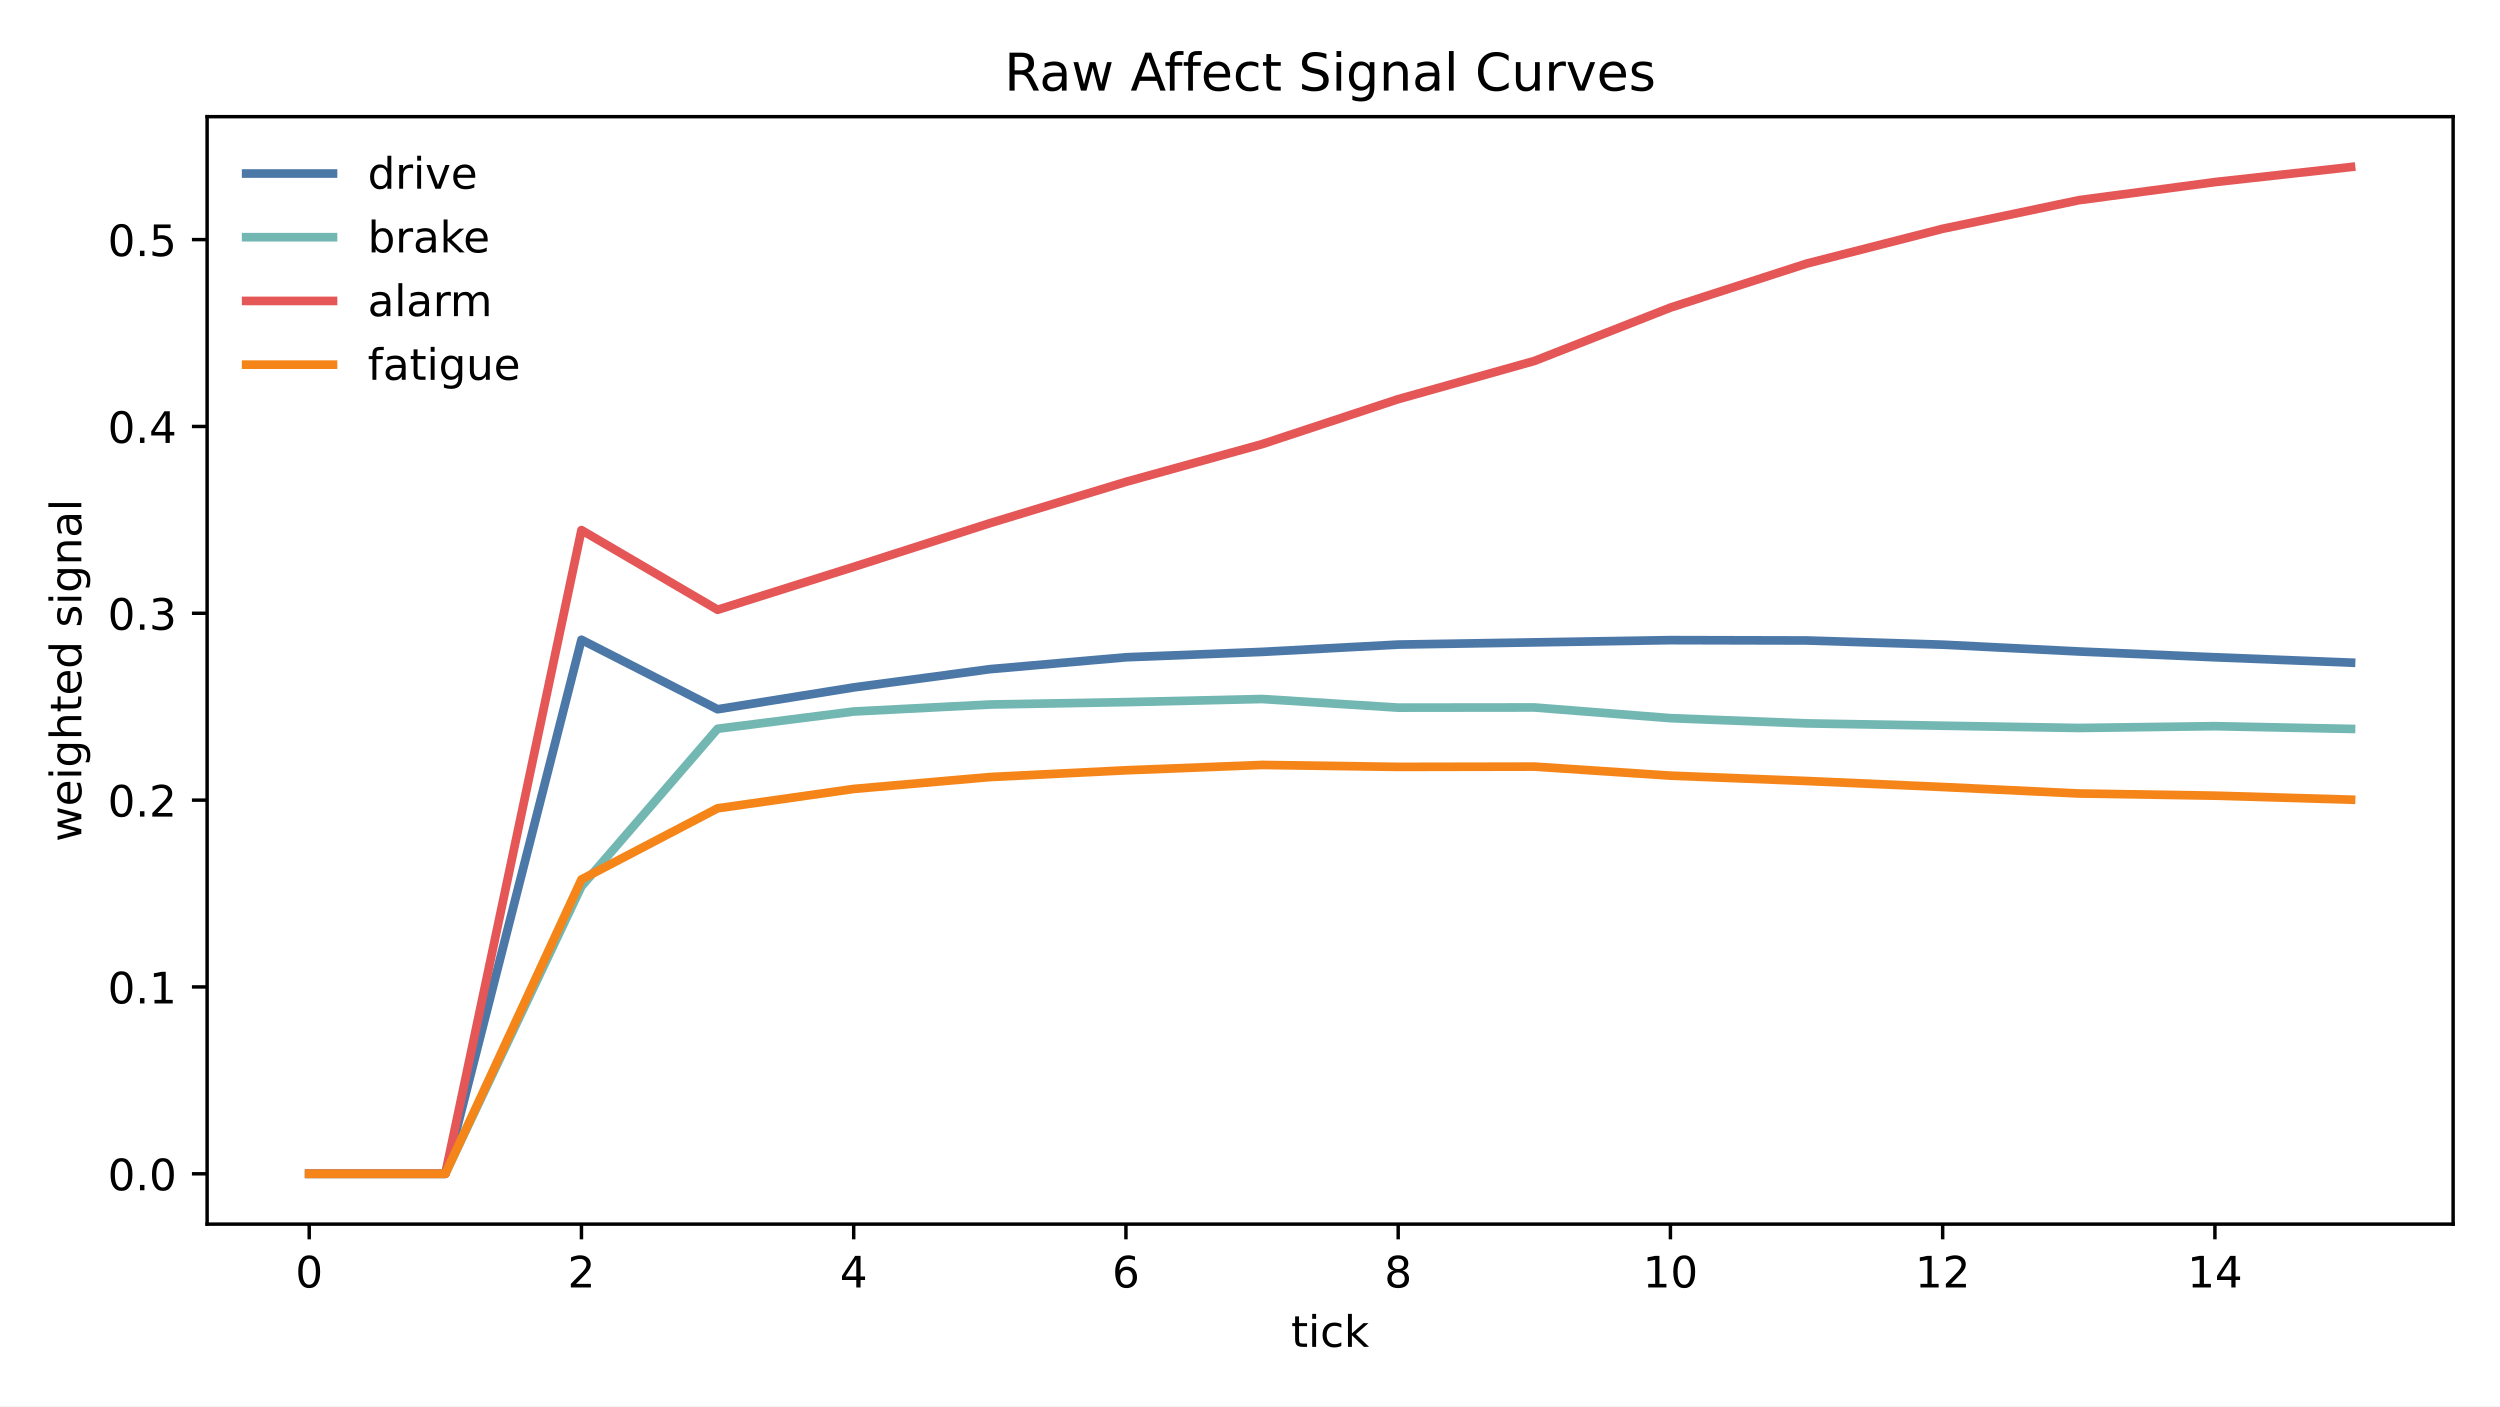
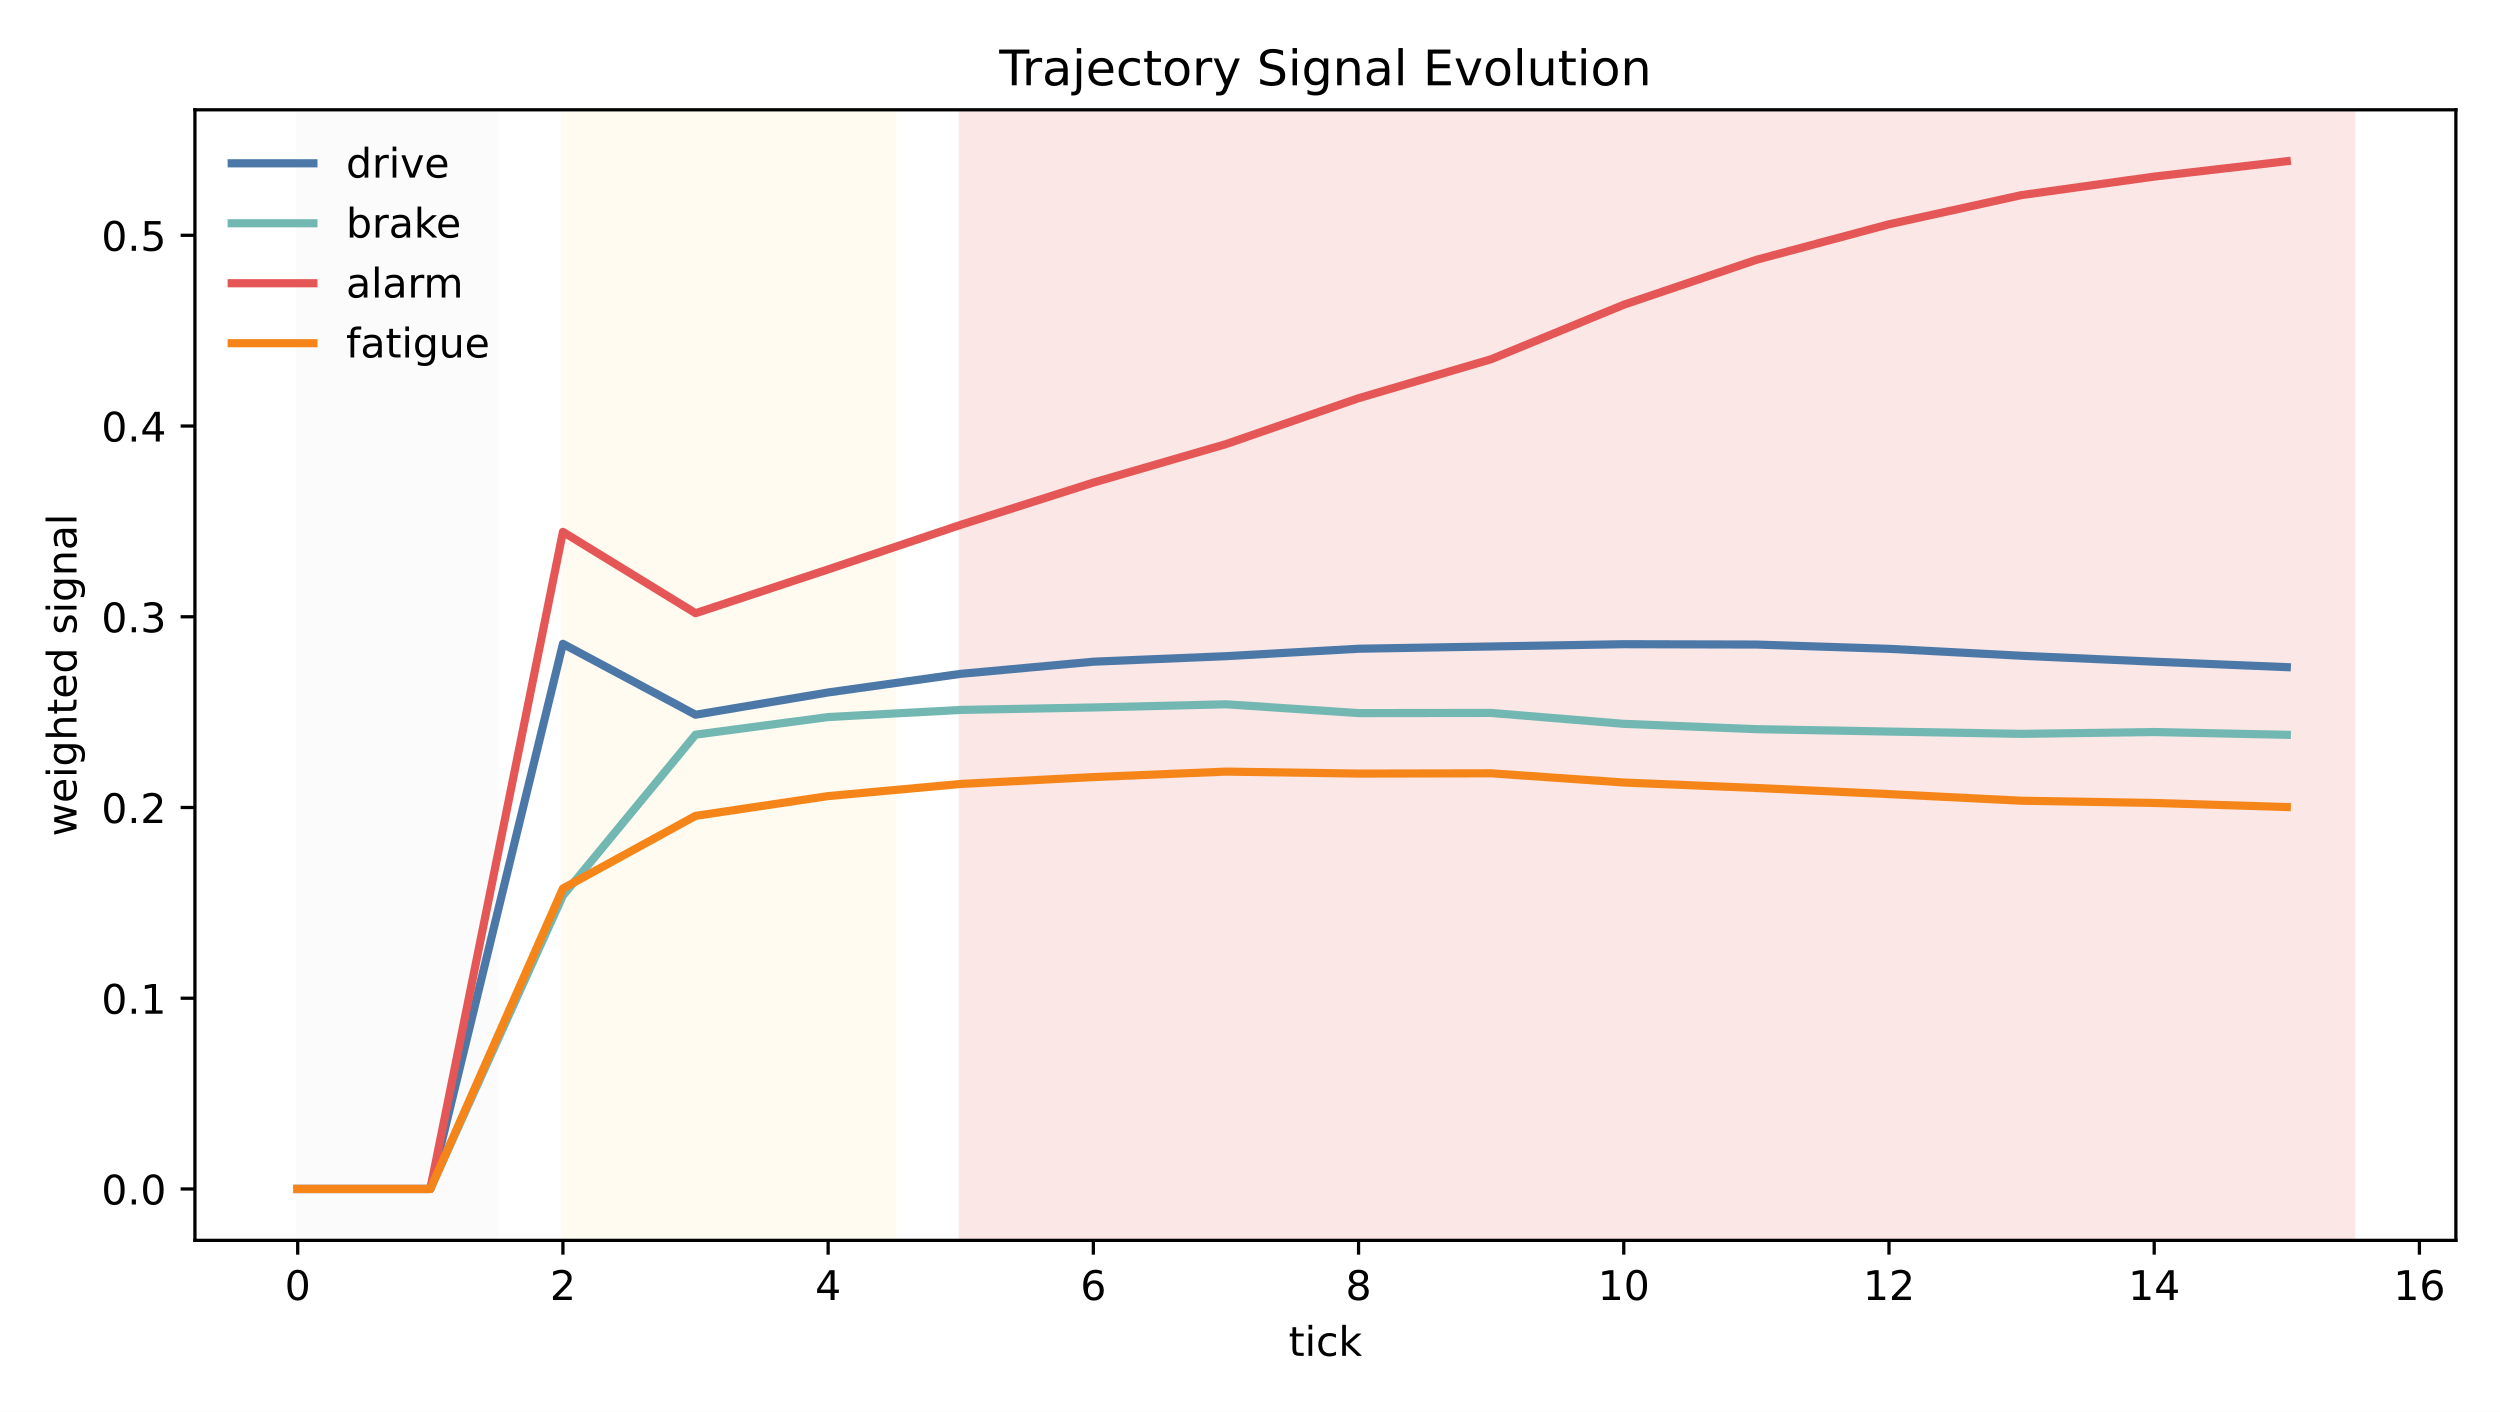
- <svg xmlns="http://www.w3.org/2000/svg" xmlns:xlink="http://www.w3.org/1999/xlink" width="576pt" height="324pt" viewBox="0 0 576 324" version="1.1">
+ <svg xmlns="http://www.w3.org/2000/svg" xmlns:xlink="http://www.w3.org/1999/xlink" width="612pt" height="345.6pt" viewBox="0 0 612 345.6" version="1.1">
  <defs>
    <style type="text/css">*{stroke-linejoin: round; stroke-linecap: butt}</style>
  </defs>
  <g id="figure_1">
    <g id="patch_1">
-       <path d="M 0 324  L 576 324  L 576 0  L 0 0  z " style="fill: #ffffff" />
+       <path d="M 0 345.6  L 612 345.6  L 612 0  L 0 0  z " style="fill: #ffffff" />
    </g>
    <g id="axes_1">
      <g id="patch_2">
-         <path d="M 47.72 282.04  L 565.2 282.04  L 565.2 26.88  L 47.72 26.88  z " style="fill: #ffffff" />
+         <path d="M 47.72 303.64  L 601.2 303.64  L 601.2 26.88  L 47.72 26.88  z " style="fill: #ffffff" />
+       </g>
+       <g id="patch_3">
+         <path d="M 72.878 303.64  L 121.571 303.64  L 121.571 26.88  L 72.878 26.88  z " clip-path="url(#pfce1d4cc27)" style="fill: #dddddd; opacity: 0.12; stroke: #dddddd; stroke-linejoin: miter" />
+       </g>
+       <g id="patch_4">
+         <path d="M 137.803 303.64  L 218.958 303.64  L 218.958 26.88  L 137.803 26.88  z " clip-path="url(#pfce1d4cc27)" style="fill: #fee08b; opacity: 0.12; stroke: #fee08b; stroke-linejoin: miter" />
+       </g>
+       <g id="patch_5">
+         <path d="M 235.189 303.64  L 576.042 303.64  L 576.042 26.88  L 235.189 26.88  z " clip-path="url(#pfce1d4cc27)" style="fill: #d73027; opacity: 0.12; stroke: #d73027; stroke-linejoin: miter" />
      </g>
      <g id="matplotlib.axis_1">
        <g id="xtick_1">
          <g id="line2d_1">
            <defs>
-               <path id="m446aca4b0d" d="M 0 0  L 0 3.5  " style="stroke: #000000; stroke-width: 0.8" />
-             </defs>
-             <g>
-               <use xlink:href="#m446aca4b0d" x="71.242" y="282.04" style="stroke: #000000; stroke-width: 0.8" />
+               <path id="m4be0cd2f89" d="M 0 0  L 0 3.5  " style="stroke: #000000; stroke-width: 0.8" />
+             </defs>
+             <g>
+               <use xlink:href="#m4be0cd2f89" x="72.878" y="303.64" style="stroke: #000000; stroke-width: 0.8" />
            </g>
          </g>
          <g id="text_1">
-             <g transform="translate(68.06057 296.6384) scale(0.1 -0.1)">
+             <g transform="translate(69.69693 318.2384) scale(0.1 -0.1)">
              <defs>
                <path id="DejaVuSans-30" d="M 2034 4250  Q 1547 4250 1301 3770  Q 1056 3291 1056 2328  Q 1056 1369 1301 889  Q 1547 409 2034 409  Q 2525 409 2770 889  Q 3016 1369 3016 2328  Q 3016 3291 2770 3770  Q 2525 4250 2034 4250  z M 2034 4750  Q 2819 4750 3233 4129  Q 3647 3509 3647 2328  Q 3647 1150 3233 529  Q 2819 -91 2034 -91  Q 1250 -91 836 529  Q 422 1150 422 2328  Q 422 3509 836 4129  Q 1250 4750 2034 4750  z " transform="scale(0.015625)" />
              </defs>
              <use xlink:href="#DejaVuSans-30" />
            </g>
          </g>
        </g>
        <g id="xtick_2">
          <g id="line2d_2">
            <g>
-               <use xlink:href="#m446aca4b0d" x="133.967" y="282.04" style="stroke: #000000; stroke-width: 0.8" />
+               <use xlink:href="#m4be0cd2f89" x="137.803" y="303.64" style="stroke: #000000; stroke-width: 0.8" />
            </g>
          </g>
          <g id="text_2">
-             <g transform="translate(130.7854 296.6384) scale(0.1 -0.1)">
+             <g transform="translate(134.6213 318.2384) scale(0.1 -0.1)">
              <defs>
                <path id="DejaVuSans-32" d="M 1228 531  L 3431 531  L 3431 0  L 469 0  L 469 531  Q 828 903 1448 1529  Q 2069 2156 2228 2338  Q 2531 2678 2651 2914  Q 2772 3150 2772 3378  Q 2772 3750 2511 3984  Q 2250 4219 1831 4219  Q 1534 4219 1204 4116  Q 875 4013 500 3803  L 500 4441  Q 881 4594 1212 4672  Q 1544 4750 1819 4750  Q 2544 4750 2975 4387  Q 3406 4025 3406 3419  Q 3406 3131 3298 2873  Q 3191 2616 2906 2266  Q 2828 2175 2409 1742  Q 1991 1309 1228 531  z " transform="scale(0.015625)" />
              </defs>
              <use xlink:href="#DejaVuSans-32" />
            </g>
          </g>
        </g>
        <g id="xtick_3">
          <g id="line2d_3">
            <g>
-               <use xlink:href="#m446aca4b0d" x="196.692" y="282.04" style="stroke: #000000; stroke-width: 0.8" />
+               <use xlink:href="#m4be0cd2f89" x="202.727" y="303.64" style="stroke: #000000; stroke-width: 0.8" />
            </g>
          </g>
          <g id="text_3">
-             <g transform="translate(193.5103 296.6384) scale(0.1 -0.1)">
+             <g transform="translate(199.5456 318.2384) scale(0.1 -0.1)">
              <defs>
                <path id="DejaVuSans-34" d="M 2419 4116  L 825 1625  L 2419 1625  L 2419 4116  z M 2253 4666  L 3047 4666  L 3047 1625  L 3713 1625  L 3713 1100  L 3047 1100  L 3047 0  L 2419 0  L 2419 1100  L 313 1100  L 313 1709  L 2253 4666  z " transform="scale(0.015625)" />
              </defs>
              <use xlink:href="#DejaVuSans-34" />
            </g>
          </g>
        </g>
        <g id="xtick_4">
          <g id="line2d_4">
            <g>
-               <use xlink:href="#m446aca4b0d" x="259.416" y="282.04" style="stroke: #000000; stroke-width: 0.8" />
+               <use xlink:href="#m4be0cd2f89" x="267.651" y="303.64" style="stroke: #000000; stroke-width: 0.8" />
            </g>
          </g>
          <g id="text_4">
-             <g transform="translate(256.2351 296.6384) scale(0.1 -0.1)">
+             <g transform="translate(264.47 318.2384) scale(0.1 -0.1)">
              <defs>
                <path id="DejaVuSans-36" d="M 2113 2584  Q 1688 2584 1439 2293  Q 1191 2003 1191 1497  Q 1191 994 1439 701  Q 1688 409 2113 409  Q 2538 409 2786 701  Q 3034 994 3034 1497  Q 3034 2003 2786 2293  Q 2538 2584 2113 2584  z M 3366 4563  L 3366 3988  Q 3128 4100 2886 4159  Q 2644 4219 2406 4219  Q 1781 4219 1451 3797  Q 1122 3375 1075 2522  Q 1259 2794 1537 2939  Q 1816 3084 2150 3084  Q 2853 3084 3261 2657  Q 3669 2231 3669 1497  Q 3669 778 3244 343  Q 2819 -91 2113 -91  Q 1303 -91 875 529  Q 447 1150 447 2328  Q 447 3434 972 4092  Q 1497 4750 2381 4750  Q 2619 4750 2861 4703  Q 3103 4656 3366 4563  z " transform="scale(0.015625)" />
              </defs>
              <use xlink:href="#DejaVuSans-36" />
            </g>
          </g>
        </g>
        <g id="xtick_5">
          <g id="line2d_5">
            <g>
-               <use xlink:href="#m446aca4b0d" x="322.141" y="282.04" style="stroke: #000000; stroke-width: 0.8" />
+               <use xlink:href="#m4be0cd2f89" x="332.576" y="303.64" style="stroke: #000000; stroke-width: 0.8" />
            </g>
          </g>
          <g id="text_5">
-             <g transform="translate(318.96 296.6384) scale(0.1 -0.1)">
+             <g transform="translate(329.3943 318.2384) scale(0.1 -0.1)">
              <defs>
                <path id="DejaVuSans-38" d="M 2034 2216  Q 1584 2216 1326 1975  Q 1069 1734 1069 1313  Q 1069 891 1326 650  Q 1584 409 2034 409  Q 2484 409 2743 651  Q 3003 894 3003 1313  Q 3003 1734 2745 1975  Q 2488 2216 2034 2216  z M 1403 2484  Q 997 2584 770 2862  Q 544 3141 544 3541  Q 544 4100 942 4425  Q 1341 4750 2034 4750  Q 2731 4750 3128 4425  Q 3525 4100 3525 3541  Q 3525 3141 3298 2862  Q 3072 2584 2669 2484  Q 3125 2378 3379 2068  Q 3634 1759 3634 1313  Q 3634 634 3220 271  Q 2806 -91 2034 -91  Q 1263 -91 848 271  Q 434 634 434 1313  Q 434 1759 690 2068  Q 947 2378 1403 2484  z M 1172 3481  Q 1172 3119 1398 2916  Q 1625 2713 2034 2713  Q 2441 2713 2670 2916  Q 2900 3119 2900 3481  Q 2900 3844 2670 4047  Q 2441 4250 2034 4250  Q 1625 4250 1398 4047  Q 1172 3844 1172 3481  z " transform="scale(0.015625)" />
              </defs>
              <use xlink:href="#DejaVuSans-38" />
            </g>
          </g>
        </g>
        <g id="xtick_6">
          <g id="line2d_6">
            <g>
-               <use xlink:href="#m446aca4b0d" x="384.866" y="282.04" style="stroke: #000000; stroke-width: 0.8" />
+               <use xlink:href="#m4be0cd2f89" x="397.5" y="303.64" style="stroke: #000000; stroke-width: 0.8" />
            </g>
          </g>
          <g id="text_6">
-             <g transform="translate(378.5036 296.6384) scale(0.1 -0.1)">
+             <g transform="translate(391.1374 318.2384) scale(0.1 -0.1)">
              <defs>
                <path id="DejaVuSans-31" d="M 794 531  L 1825 531  L 1825 4091  L 703 3866  L 703 4441  L 1819 4666  L 2450 4666  L 2450 531  L 3481 531  L 3481 0  L 794 0  L 794 531  z " transform="scale(0.015625)" />
              </defs>
              <use xlink:href="#DejaVuSans-31" />
              <use xlink:href="#DejaVuSans-30" transform="translate(63.62305 0)" />
            </g>
          </g>
        </g>
        <g id="xtick_7">
          <g id="line2d_7">
            <g>
-               <use xlink:href="#m446aca4b0d" x="447.591" y="282.04" style="stroke: #000000; stroke-width: 0.8" />
+               <use xlink:href="#m4be0cd2f89" x="462.424" y="303.64" style="stroke: #000000; stroke-width: 0.8" />
            </g>
          </g>
          <g id="text_7">
-             <g transform="translate(441.2284 296.6384) scale(0.1 -0.1)">
+             <g transform="translate(456.0617 318.2384) scale(0.1 -0.1)">
              <use xlink:href="#DejaVuSans-31" />
              <use xlink:href="#DejaVuSans-32" transform="translate(63.62305 0)" />
            </g>
          </g>
        </g>
        <g id="xtick_8">
          <g id="line2d_8">
            <g>
-               <use xlink:href="#m446aca4b0d" x="510.316" y="282.04" style="stroke: #000000; stroke-width: 0.8" />
+               <use xlink:href="#m4be0cd2f89" x="527.349" y="303.64" style="stroke: #000000; stroke-width: 0.8" />
            </g>
          </g>
          <g id="text_8">
-             <g transform="translate(503.9533 296.6384) scale(0.1 -0.1)">
+             <g transform="translate(520.9861 318.2384) scale(0.1 -0.1)">
              <use xlink:href="#DejaVuSans-31" />
              <use xlink:href="#DejaVuSans-34" transform="translate(63.62305 0)" />
            </g>
          </g>
        </g>
-         <g id="text_9">
-           <g transform="translate(297.4663 310.3166) scale(0.1 -0.1)">
+         <g id="xtick_9">
+           <g id="line2d_9">
+             <g>
+               <use xlink:href="#m4be0cd2f89" x="592.273" y="303.64" style="stroke: #000000; stroke-width: 0.8" />
+             </g>
+           </g>
+           <g id="text_9">
+             <g transform="translate(585.9104 318.2384) scale(0.1 -0.1)">
+               <use xlink:href="#DejaVuSans-31" />
+               <use xlink:href="#DejaVuSans-36" transform="translate(63.62305 0)" />
+             </g>
+           </g>
+         </g>
+         <g id="text_10">
+           <g transform="translate(315.4663 331.9166) scale(0.1 -0.1)">
            <defs>
              <path id="DejaVuSans-74" d="M 1172 4494  L 1172 3500  L 2356 3500  L 2356 3053  L 1172 3053  L 1172 1153  Q 1172 725 1289 603  Q 1406 481 1766 481  L 2356 481  L 2356 0  L 1766 0  Q 1100 0 847 248  Q 594 497 594 1153  L 594 3053  L 172 3053  L 172 3500  L 594 3500  L 594 4494  L 1172 4494  z " transform="scale(0.015625)" />
              <path id="DejaVuSans-69" d="M 603 3500  L 1178 3500  L 1178 0  L 603 0  L 603 3500  z M 603 4863  L 1178 4863  L 1178 4134  L 603 4134  L 603 4863  z " transform="scale(0.015625)" />
              <path id="DejaVuSans-63" d="M 3122 3366  L 3122 2828  Q 2878 2963 2633 3030  Q 2388 3097 2138 3097  Q 1578 3097 1268 2742  Q 959 2388 959 1747  Q 959 1106 1268 751  Q 1578 397 2138 397  Q 2388 397 2633 464  Q 2878 531 3122 666  L 3122 134  Q 2881 22 2623 -34  Q 2366 -91 2075 -91  Q 1284 -91 818 406  Q 353 903 353 1747  Q 353 2603 823 3093  Q 1294 3584 2113 3584  Q 2378 3584 2631 3529  Q 2884 3475 3122 3366  z " transform="scale(0.015625)" />
              <path id="DejaVuSans-6b" d="M 581 4863  L 1159 4863  L 1159 1991  L 2875 3500  L 3609 3500  L 1753 1863  L 3688 0  L 2938 0  L 1159 1709  L 1159 0  L 581 0  L 581 4863  z " transform="scale(0.015625)" />
            </defs>
            <use xlink:href="#DejaVuSans-74" />
            <use xlink:href="#DejaVuSans-69" transform="translate(39.20898 0)" />
            <use xlink:href="#DejaVuSans-63" transform="translate(66.99219 0)" />
            <use xlink:href="#DejaVuSans-6b" transform="translate(121.9727 0)" />
          </g>
        </g>
      </g>
      <g id="matplotlib.axis_2">
        <g id="ytick_1">
-           <g id="line2d_9">
-             <defs>
-               <path id="m796198cad2" d="M 0 0  L -3.5 0  " style="stroke: #000000; stroke-width: 0.8" />
-             </defs>
-             <g>
-               <use xlink:href="#m796198cad2" x="47.72" y="270.442" style="stroke: #000000; stroke-width: 0.8" />
-             </g>
-           </g>
-           <g id="text_10">
-             <g transform="translate(24.81687 274.241) scale(0.1 -0.1)">
+           <g id="line2d_10">
+             <defs>
+               <path id="md90302a0ec" d="M 0 0  L -3.5 0  " style="stroke: #000000; stroke-width: 0.8" />
+             </defs>
+             <g>
+               <use xlink:href="#md90302a0ec" x="47.72" y="291.06" style="stroke: #000000; stroke-width: 0.8" />
+             </g>
+           </g>
+           <g id="text_11">
+             <g transform="translate(24.81687 294.8592) scale(0.1 -0.1)">
              <defs>
                <path id="DejaVuSans-2e" d="M 684 794  L 1344 794  L 1344 0  L 684 0  L 684 794  z " transform="scale(0.015625)" />
              </defs>
              <use xlink:href="#DejaVuSans-30" />
              <use xlink:href="#DejaVuSans-2e" transform="translate(63.62305 0)" />
              <use xlink:href="#DejaVuSans-30" transform="translate(95.41016 0)" />
            </g>
          </g>
        </g>
        <g id="ytick_2">
-           <g id="line2d_10">
-             <g>
-               <use xlink:href="#m796198cad2" x="47.72" y="227.395" style="stroke: #000000; stroke-width: 0.8" />
-             </g>
-           </g>
-           <g id="text_11">
-             <g transform="translate(24.81687 231.194) scale(0.1 -0.1)">
+           <g id="line2d_11">
+             <g>
+               <use xlink:href="#md90302a0ec" x="47.72" y="244.369" style="stroke: #000000; stroke-width: 0.8" />
+             </g>
+           </g>
+           <g id="text_12">
+             <g transform="translate(24.81687 248.1681) scale(0.1 -0.1)">
              <use xlink:href="#DejaVuSans-30" />
              <use xlink:href="#DejaVuSans-2e" transform="translate(63.62305 0)" />
              <use xlink:href="#DejaVuSans-31" transform="translate(95.41016 0)" />
            </g>
          </g>
        </g>
        <g id="ytick_3">
-           <g id="line2d_11">
-             <g>
-               <use xlink:href="#m796198cad2" x="47.72" y="184.348" style="stroke: #000000; stroke-width: 0.8" />
-             </g>
-           </g>
-           <g id="text_12">
-             <g transform="translate(24.81687 188.1469) scale(0.1 -0.1)">
+           <g id="line2d_12">
+             <g>
+               <use xlink:href="#md90302a0ec" x="47.72" y="197.678" style="stroke: #000000; stroke-width: 0.8" />
+             </g>
+           </g>
+           <g id="text_13">
+             <g transform="translate(24.81687 201.477) scale(0.1 -0.1)">
              <use xlink:href="#DejaVuSans-30" />
              <use xlink:href="#DejaVuSans-2e" transform="translate(63.62305 0)" />
              <use xlink:href="#DejaVuSans-32" transform="translate(95.41016 0)" />
            </g>
          </g>
        </g>
        <g id="ytick_4">
-           <g id="line2d_12">
-             <g>
-               <use xlink:href="#m796198cad2" x="47.72" y="141.301" style="stroke: #000000; stroke-width: 0.8" />
-             </g>
-           </g>
-           <g id="text_13">
-             <g transform="translate(24.81687 145.0999) scale(0.1 -0.1)">
+           <g id="line2d_13">
+             <g>
+               <use xlink:href="#md90302a0ec" x="47.72" y="150.987" style="stroke: #000000; stroke-width: 0.8" />
+             </g>
+           </g>
+           <g id="text_14">
+             <g transform="translate(24.81687 154.7859) scale(0.1 -0.1)">
              <defs>
                <path id="DejaVuSans-33" d="M 2597 2516  Q 3050 2419 3304 2112  Q 3559 1806 3559 1356  Q 3559 666 3084 287  Q 2609 -91 1734 -91  Q 1441 -91 1130 -33  Q 819 25 488 141  L 488 750  Q 750 597 1062 519  Q 1375 441 1716 441  Q 2309 441 2620 675  Q 2931 909 2931 1356  Q 2931 1769 2642 2001  Q 2353 2234 1838 2234  L 1294 2234  L 1294 2753  L 1863 2753  Q 2328 2753 2575 2939  Q 2822 3125 2822 3475  Q 2822 3834 2567 4026  Q 2313 4219 1838 4219  Q 1578 4219 1281 4162  Q 984 4106 628 3988  L 628 4550  Q 988 4650 1302 4700  Q 1616 4750 1894 4750  Q 2613 4750 3031 4423  Q 3450 4097 3450 3541  Q 3450 3153 3228 2886  Q 3006 2619 2597 2516  z " transform="scale(0.015625)" />
              </defs>
              <use xlink:href="#DejaVuSans-30" />
              <use xlink:href="#DejaVuSans-2e" transform="translate(63.62305 0)" />
              <use xlink:href="#DejaVuSans-33" transform="translate(95.41016 0)" />
            </g>
          </g>
        </g>
        <g id="ytick_5">
-           <g id="line2d_13">
-             <g>
-               <use xlink:href="#m796198cad2" x="47.72" y="98.254" style="stroke: #000000; stroke-width: 0.8" />
-             </g>
-           </g>
-           <g id="text_14">
-             <g transform="translate(24.81687 102.0528) scale(0.1 -0.1)">
+           <g id="line2d_14">
+             <g>
+               <use xlink:href="#md90302a0ec" x="47.72" y="104.296" style="stroke: #000000; stroke-width: 0.8" />
+             </g>
+           </g>
+           <g id="text_15">
+             <g transform="translate(24.81687 108.0948) scale(0.1 -0.1)">
              <use xlink:href="#DejaVuSans-30" />
              <use xlink:href="#DejaVuSans-2e" transform="translate(63.62305 0)" />
              <use xlink:href="#DejaVuSans-34" transform="translate(95.41016 0)" />
            </g>
          </g>
        </g>
        <g id="ytick_6">
-           <g id="line2d_14">
-             <g>
-               <use xlink:href="#m796198cad2" x="47.72" y="55.207" style="stroke: #000000; stroke-width: 0.8" />
-             </g>
-           </g>
-           <g id="text_15">
-             <g transform="translate(24.81687 59.0058) scale(0.1 -0.1)">
+           <g id="line2d_15">
+             <g>
+               <use xlink:href="#md90302a0ec" x="47.72" y="57.605" style="stroke: #000000; stroke-width: 0.8" />
+             </g>
+           </g>
+           <g id="text_16">
+             <g transform="translate(24.81687 61.40372) scale(0.1 -0.1)">
              <defs>
                <path id="DejaVuSans-35" d="M 691 4666  L 3169 4666  L 3169 4134  L 1269 4134  L 1269 2991  Q 1406 3038 1543 3061  Q 1681 3084 1819 3084  Q 2600 3084 3056 2656  Q 3513 2228 3513 1497  Q 3513 744 3044 326  Q 2575 -91 1722 -91  Q 1428 -91 1123 -41  Q 819 9 494 109  L 494 744  Q 775 591 1075 516  Q 1375 441 1709 441  Q 2250 441 2565 725  Q 2881 1009 2881 1497  Q 2881 1984 2565 2268  Q 2250 2553 1709 2553  Q 1456 2553 1204 2497  Q 953 2441 691 2322  L 691 4666  z " transform="scale(0.015625)" />
              </defs>
              <use xlink:href="#DejaVuSans-30" />
              <use xlink:href="#DejaVuSans-2e" transform="translate(63.62305 0)" />
              <use xlink:href="#DejaVuSans-35" transform="translate(95.41016 0)" />
            </g>
          </g>
        </g>
-         <g id="text_16">
-           <g transform="translate(18.73719 193.9475) rotate(-90) scale(0.1 -0.1)">
+         <g id="text_17">
+           <g transform="translate(18.73719 204.7475) rotate(-90) scale(0.1 -0.1)">
            <defs>
              <path id="DejaVuSans-77" d="M 269 3500  L 844 3500  L 1563 769  L 2278 3500  L 2956 3500  L 3675 769  L 4391 3500  L 4966 3500  L 4050 0  L 3372 0  L 2619 2869  L 1863 0  L 1184 0  L 269 3500  z " transform="scale(0.015625)" />
              <path id="DejaVuSans-65" d="M 3597 1894  L 3597 1613  L 953 1613  Q 991 1019 1311 708  Q 1631 397 2203 397  Q 2534 397 2845 478  Q 3156 559 3463 722  L 3463 178  Q 3153 47 2828 -22  Q 2503 -91 2169 -91  Q 1331 -91 842 396  Q 353 884 353 1716  Q 353 2575 817 3079  Q 1281 3584 2069 3584  Q 2775 3584 3186 3129  Q 3597 2675 3597 1894  z M 3022 2063  Q 3016 2534 2758 2815  Q 2500 3097 2075 3097  Q 1594 3097 1305 2825  Q 1016 2553 972 2059  L 3022 2063  z " transform="scale(0.015625)" />
              <path id="DejaVuSans-67" d="M 2906 1791  Q 2906 2416 2648 2759  Q 2391 3103 1925 3103  Q 1463 3103 1205 2759  Q 947 2416 947 1791  Q 947 1169 1205 825  Q 1463 481 1925 481  Q 2391 481 2648 825  Q 2906 1169 2906 1791  z M 3481 434  Q 3481 -459 3084 -895  Q 2688 -1331 1869 -1331  Q 1566 -1331 1297 -1286  Q 1028 -1241 775 -1147  L 775 -588  Q 1028 -725 1275 -790  Q 1522 -856 1778 -856  Q 2344 -856 2625 -561  Q 2906 -266 2906 331  L 2906 616  Q 2728 306 2450 153  Q 2172 0 1784 0  Q 1141 0 747 490  Q 353 981 353 1791  Q 353 2603 747 3093  Q 1141 3584 1784 3584  Q 2172 3584 2450 3431  Q 2728 3278 2906 2969  L 2906 3500  L 3481 3500  L 3481 434  z " transform="scale(0.015625)" />
              <path id="DejaVuSans-68" d="M 3513 2113  L 3513 0  L 2938 0  L 2938 2094  Q 2938 2591 2744 2837  Q 2550 3084 2163 3084  Q 1697 3084 1428 2787  Q 1159 2491 1159 1978  L 1159 0  L 581 0  L 581 4863  L 1159 4863  L 1159 2956  Q 1366 3272 1645 3428  Q 1925 3584 2291 3584  Q 2894 3584 3203 3211  Q 3513 2838 3513 2113  z " transform="scale(0.015625)" />
              <path id="DejaVuSans-64" d="M 2906 2969  L 2906 4863  L 3481 4863  L 3481 0  L 2906 0  L 2906 525  Q 2725 213 2448 61  Q 2172 -91 1784 -91  Q 1150 -91 751 415  Q 353 922 353 1747  Q 353 2572 751 3078  Q 1150 3584 1784 3584  Q 2172 3584 2448 3432  Q 2725 3281 2906 2969  z M 947 1747  Q 947 1113 1208 752  Q 1469 391 1925 391  Q 2381 391 2643 752  Q 2906 1113 2906 1747  Q 2906 2381 2643 2742  Q 2381 3103 1925 3103  Q 1469 3103 1208 2742  Q 947 2381 947 1747  z " transform="scale(0.015625)" />
              <path id="DejaVuSans-20" transform="scale(0.015625)" />
              <path id="DejaVuSans-73" d="M 2834 3397  L 2834 2853  Q 2591 2978 2328 3040  Q 2066 3103 1784 3103  Q 1356 3103 1142 2972  Q 928 2841 928 2578  Q 928 2378 1081 2264  Q 1234 2150 1697 2047  L 1894 2003  Q 2506 1872 2764 1633  Q 3022 1394 3022 966  Q 3022 478 2636 193  Q 2250 -91 1575 -91  Q 1294 -91 989 -36  Q 684 19 347 128  L 347 722  Q 666 556 975 473  Q 1284 391 1588 391  Q 1994 391 2212 530  Q 2431 669 2431 922  Q 2431 1156 2273 1281  Q 2116 1406 1581 1522  L 1381 1569  Q 847 1681 609 1914  Q 372 2147 372 2553  Q 372 3047 722 3315  Q 1072 3584 1716 3584  Q 2034 3584 2315 3537  Q 2597 3491 2834 3397  z " transform="scale(0.015625)" />
              <path id="DejaVuSans-6e" d="M 3513 2113  L 3513 0  L 2938 0  L 2938 2094  Q 2938 2591 2744 2837  Q 2550 3084 2163 3084  Q 1697 3084 1428 2787  Q 1159 2491 1159 1978  L 1159 0  L 581 0  L 581 3500  L 1159 3500  L 1159 2956  Q 1366 3272 1645 3428  Q 1925 3584 2291 3584  Q 2894 3584 3203 3211  Q 3513 2838 3513 2113  z " transform="scale(0.015625)" />
              <path id="DejaVuSans-61" d="M 2194 1759  Q 1497 1759 1228 1600  Q 959 1441 959 1056  Q 959 750 1161 570  Q 1363 391 1709 391  Q 2188 391 2477 730  Q 2766 1069 2766 1631  L 2766 1759  L 2194 1759  z M 3341 1997  L 3341 0  L 2766 0  L 2766 531  Q 2569 213 2275 61  Q 1981 -91 1556 -91  Q 1019 -91 701 211  Q 384 513 384 1019  Q 384 1609 779 1909  Q 1175 2209 1959 2209  L 2766 2209  L 2766 2266  Q 2766 2663 2505 2880  Q 2244 3097 1772 3097  Q 1472 3097 1187 3025  Q 903 2953 641 2809  L 641 3341  Q 956 3463 1253 3523  Q 1550 3584 1831 3584  Q 2591 3584 2966 3190  Q 3341 2797 3341 1997  z " transform="scale(0.015625)" />
              <path id="DejaVuSans-6c" d="M 603 4863  L 1178 4863  L 1178 0  L 603 0  L 603 4863  z " transform="scale(0.015625)" />
            </defs>
            <use xlink:href="#DejaVuSans-77" />
            <use xlink:href="#DejaVuSans-65" transform="translate(81.78711 0)" />
            <use xlink:href="#DejaVuSans-69" transform="translate(143.3105 0)" />
            <use xlink:href="#DejaVuSans-67" transform="translate(171.0938 0)" />
            <use xlink:href="#DejaVuSans-68" transform="translate(234.5703 0)" />
            <use xlink:href="#DejaVuSans-74" transform="translate(297.9492 0)" />
            <use xlink:href="#DejaVuSans-65" transform="translate(337.1582 0)" />
            <use xlink:href="#DejaVuSans-64" transform="translate(398.6816 0)" />
            <use xlink:href="#DejaVuSans-20" transform="translate(462.1582 0)" />
            <use xlink:href="#DejaVuSans-73" transform="translate(493.9453 0)" />
            <use xlink:href="#DejaVuSans-69" transform="translate(546.0449 0)" />
            <use xlink:href="#DejaVuSans-67" transform="translate(573.8281 0)" />
            <use xlink:href="#DejaVuSans-6e" transform="translate(637.3047 0)" />
            <use xlink:href="#DejaVuSans-61" transform="translate(700.6836 0)" />
            <use xlink:href="#DejaVuSans-6c" transform="translate(761.9629 0)" />
          </g>
        </g>
      </g>
-       <g id="line2d_15">
-         <path d="M 71.242 270.442  L 102.604 270.442  L 133.967 147.405  L 165.329 163.409  L 196.692 158.381  L 228.054 154.177  L 259.416 151.438  L 290.779 150.196  L 322.141 148.512  L 353.504 148.004  L 384.866 147.49  L 416.228 147.568  L 447.591 148.534  L 478.953 150.1  L 510.316 151.438  L 541.678 152.673  " clip-path="url(#p3295dddbaf)" style="fill: none; stroke: #4c78a8; stroke-width: 2; stroke-linecap: square" />
-       </g>
      <g id="line2d_16">
-         <path d="M 71.242 270.442  L 102.604 270.442  L 133.967 204.232  L 165.329 167.911  L 196.692 163.932  L 228.054 162.323  L 259.416 161.77  L 290.779 161.051  L 322.141 163.04  L 353.504 163.002  L 384.866 165.465  L 416.228 166.668  L 447.591 167.207  L 478.953 167.725  L 510.316 167.312  L 541.678 167.94  " clip-path="url(#p3295dddbaf)" style="fill: none; stroke: #72b7b2; stroke-width: 2; stroke-linecap: square" />
+         <path d="M 72.878 291.06  L 105.34 291.06  L 137.803 157.608  L 170.265 174.966  L 202.727 169.513  L 235.189 164.953  L 267.651 161.983  L 300.113 160.635  L 332.576 158.809  L 365.038 158.258  L 397.5 157.7  L 429.962 157.784  L 462.424 158.832  L 494.886 160.531  L 527.349 161.983  L 559.811 163.322  " clip-path="url(#pfce1d4cc27)" style="fill: none; stroke: #4c78a8; stroke-width: 2; stroke-linecap: square" />
      </g>
      <g id="line2d_17">
-         <path d="M 71.242 270.442  L 102.604 270.442  L 133.967 122.138  L 165.329 140.493  L 196.692 130.61  L 228.054 120.549  L 259.416 111.017  L 290.779 102.33  L 322.141 91.967  L 353.504 83.168  L 384.866 70.87  L 416.228 60.736  L 447.591 52.713  L 478.953 46.125  L 510.316 41.951  L 541.678 38.478  " clip-path="url(#p3295dddbaf)" style="fill: none; stroke: #e45756; stroke-width: 2; stroke-linecap: square" />
+         <path d="M 72.878 291.06  L 105.34 291.06  L 137.803 219.245  L 170.265 179.85  L 202.727 175.534  L 235.189 173.788  L 267.651 173.189  L 300.113 172.409  L 332.576 174.567  L 365.038 174.526  L 397.5 177.197  L 429.962 178.502  L 462.424 179.086  L 494.886 179.648  L 527.349 179.2  L 559.811 179.881  " clip-path="url(#pfce1d4cc27)" style="fill: none; stroke: #72b7b2; stroke-width: 2; stroke-linecap: square" />
      </g>
      <g id="line2d_18">
-         <path d="M 71.242 270.442  L 102.604 270.442  L 133.967 202.626  L 165.329 186.233  L 196.692 181.77  L 228.054 179.033  L 259.416 177.477  L 290.779 176.244  L 322.141 176.691  L 353.504 176.627  L 384.866 178.709  L 416.228 179.941  L 447.591 181.326  L 478.953 182.82  L 510.316 183.323  L 541.678 184.246  " clip-path="url(#p3295dddbaf)" style="fill: none; stroke: #f58518; stroke-width: 2; stroke-linecap: square" />
-       </g>
-       <g id="patch_3">
-         <path d="M 47.72 282.04  L 47.72 26.88  " style="fill: none; stroke: #000000; stroke-width: 0.8; stroke-linejoin: miter; stroke-linecap: square" />
-       </g>
-       <g id="patch_4">
-         <path d="M 565.2 282.04  L 565.2 26.88  " style="fill: none; stroke: #000000; stroke-width: 0.8; stroke-linejoin: miter; stroke-linecap: square" />
-       </g>
-       <g id="patch_5">
-         <path d="M 47.72 282.04  L 565.2 282.04  " style="fill: none; stroke: #000000; stroke-width: 0.8; stroke-linejoin: miter; stroke-linecap: square" />
+         <path d="M 72.878 291.06  L 105.34 291.06  L 137.803 130.202  L 170.265 150.111  L 202.727 139.391  L 235.189 128.478  L 267.651 118.139  L 300.113 108.717  L 332.576 97.477  L 365.038 87.933  L 397.5 74.594  L 429.962 63.602  L 462.424 54.9  L 494.886 47.754  L 527.349 43.227  L 559.811 39.46  " clip-path="url(#pfce1d4cc27)" style="fill: none; stroke: #e45756; stroke-width: 2; stroke-linecap: square" />
+       </g>
+       <g id="line2d_19">
+         <path d="M 72.878 291.06  L 105.34 291.06  L 137.803 217.503  L 170.265 199.722  L 202.727 194.882  L 235.189 191.913  L 267.651 190.225  L 300.113 188.889  L 332.576 189.373  L 365.038 189.304  L 397.5 191.561  L 429.962 192.898  L 462.424 194.4  L 494.886 196.02  L 527.349 196.566  L 559.811 197.568  " clip-path="url(#pfce1d4cc27)" style="fill: none; stroke: #f58518; stroke-width: 2; stroke-linecap: square" />
      </g>
      <g id="patch_6">
-         <path d="M 47.72 26.88  L 565.2 26.88  " style="fill: none; stroke: #000000; stroke-width: 0.8; stroke-linejoin: miter; stroke-linecap: square" />
-       </g>
-       <g id="text_17">
-         <g transform="translate(231.4084 20.88) scale(0.12 -0.12)">
+         <path d="M 47.72 303.64  L 47.72 26.88  " style="fill: none; stroke: #000000; stroke-width: 0.8; stroke-linejoin: miter; stroke-linecap: square" />
+       </g>
+       <g id="patch_7">
+         <path d="M 601.2 303.64  L 601.2 26.88  " style="fill: none; stroke: #000000; stroke-width: 0.8; stroke-linejoin: miter; stroke-linecap: square" />
+       </g>
+       <g id="patch_8">
+         <path d="M 47.72 303.64  L 601.2 303.64  " style="fill: none; stroke: #000000; stroke-width: 0.8; stroke-linejoin: miter; stroke-linecap: square" />
+       </g>
+       <g id="patch_9">
+         <path d="M 47.72 26.88  L 601.2 26.88  " style="fill: none; stroke: #000000; stroke-width: 0.8; stroke-linejoin: miter; stroke-linecap: square" />
+       </g>
+       <g id="text_18">
+         <g transform="translate(244.6169 20.88) scale(0.12 -0.12)">
          <defs>
-             <path id="DejaVuSans-52" d="M 2841 2188  Q 3044 2119 3236 1894  Q 3428 1669 3622 1275  L 4263 0  L 3584 0  L 2988 1197  Q 2756 1666 2539 1819  Q 2322 1972 1947 1972  L 1259 1972  L 1259 0  L 628 0  L 628 4666  L 2053 4666  Q 2853 4666 3247 4331  Q 3641 3997 3641 3322  Q 3641 2881 3436 2590  Q 3231 2300 2841 2188  z M 1259 4147  L 1259 2491  L 2053 2491  Q 2509 2491 2742 2702  Q 2975 2913 2975 3322  Q 2975 3731 2742 3939  Q 2509 4147 2053 4147  L 1259 4147  z " transform="scale(0.015625)" />
-             <path id="DejaVuSans-41" d="M 2188 4044  L 1331 1722  L 3047 1722  L 2188 4044  z M 1831 4666  L 2547 4666  L 4325 0  L 3669 0  L 3244 1197  L 1141 1197  L 716 0  L 50 0  L 1831 4666  z " transform="scale(0.015625)" />
-             <path id="DejaVuSans-66" d="M 2375 4863  L 2375 4384  L 1825 4384  Q 1516 4384 1395 4259  Q 1275 4134 1275 3809  L 1275 3500  L 2222 3500  L 2222 3053  L 1275 3053  L 1275 0  L 697 0  L 697 3053  L 147 3053  L 147 3500  L 697 3500  L 697 3744  Q 697 4328 969 4595  Q 1241 4863 1831 4863  L 2375 4863  z " transform="scale(0.015625)" />
+             <path id="DejaVuSans-54" d="M -19 4666  L 3928 4666  L 3928 4134  L 2272 4134  L 2272 0  L 1638 0  L 1638 4134  L -19 4134  L -19 4666  z " transform="scale(0.015625)" />
+             <path id="DejaVuSans-72" d="M 2631 2963  Q 2534 3019 2420 3045  Q 2306 3072 2169 3072  Q 1681 3072 1420 2755  Q 1159 2438 1159 1844  L 1159 0  L 581 0  L 581 3500  L 1159 3500  L 1159 2956  Q 1341 3275 1631 3429  Q 1922 3584 2338 3584  Q 2397 3584 2469 3576  Q 2541 3569 2628 3553  L 2631 2963  z " transform="scale(0.015625)" />
+             <path id="DejaVuSans-6a" d="M 603 3500  L 1178 3500  L 1178 -63  Q 1178 -731 923 -1031  Q 669 -1331 103 -1331  L -116 -1331  L -116 -844  L 38 -844  Q 366 -844 484 -692  Q 603 -541 603 -63  L 603 3500  z M 603 4863  L 1178 4863  L 1178 4134  L 603 4134  L 603 4863  z " transform="scale(0.015625)" />
+             <path id="DejaVuSans-6f" d="M 1959 3097  Q 1497 3097 1228 2736  Q 959 2375 959 1747  Q 959 1119 1226 758  Q 1494 397 1959 397  Q 2419 397 2687 759  Q 2956 1122 2956 1747  Q 2956 2369 2687 2733  Q 2419 3097 1959 3097  z M 1959 3584  Q 2709 3584 3137 3096  Q 3566 2609 3566 1747  Q 3566 888 3137 398  Q 2709 -91 1959 -91  Q 1206 -91 779 398  Q 353 888 353 1747  Q 353 2609 779 3096  Q 1206 3584 1959 3584  z " transform="scale(0.015625)" />
+             <path id="DejaVuSans-79" d="M 2059 -325  Q 1816 -950 1584 -1140  Q 1353 -1331 966 -1331  L 506 -1331  L 506 -850  L 844 -850  Q 1081 -850 1212 -737  Q 1344 -625 1503 -206  L 1606 56  L 191 3500  L 800 3500  L 1894 763  L 2988 3500  L 3597 3500  L 2059 -325  z " transform="scale(0.015625)" />
            <path id="DejaVuSans-53" d="M 3425 4513  L 3425 3897  Q 3066 4069 2747 4153  Q 2428 4238 2131 4238  Q 1616 4238 1336 4038  Q 1056 3838 1056 3469  Q 1056 3159 1242 3001  Q 1428 2844 1947 2747  L 2328 2669  Q 3034 2534 3370 2195  Q 3706 1856 3706 1288  Q 3706 609 3251 259  Q 2797 -91 1919 -91  Q 1588 -91 1214 -16  Q 841 59 441 206  L 441 856  Q 825 641 1194 531  Q 1563 422 1919 422  Q 2459 422 2753 634  Q 3047 847 3047 1241  Q 3047 1584 2836 1778  Q 2625 1972 2144 2069  L 1759 2144  Q 1053 2284 737 2584  Q 422 2884 422 3419  Q 422 4038 858 4394  Q 1294 4750 2059 4750  Q 2388 4750 2728 4690  Q 3069 4631 3425 4513  z " transform="scale(0.015625)" />
-             <path id="DejaVuSans-43" d="M 4122 4306  L 4122 3641  Q 3803 3938 3442 4084  Q 3081 4231 2675 4231  Q 1875 4231 1450 3742  Q 1025 3253 1025 2328  Q 1025 1406 1450 917  Q 1875 428 2675 428  Q 3081 428 3442 575  Q 3803 722 4122 1019  L 4122 359  Q 3791 134 3420 21  Q 3050 -91 2638 -91  Q 1578 -91 968 557  Q 359 1206 359 2328  Q 359 3453 968 4101  Q 1578 4750 2638 4750  Q 3056 4750 3426 4639  Q 3797 4528 4122 4306  z " transform="scale(0.015625)" />
+             <path id="DejaVuSans-45" d="M 628 4666  L 3578 4666  L 3578 4134  L 1259 4134  L 1259 2753  L 3481 2753  L 3481 2222  L 1259 2222  L 1259 531  L 3634 531  L 3634 0  L 628 0  L 628 4666  z " transform="scale(0.015625)" />
+             <path id="DejaVuSans-76" d="M 191 3500  L 800 3500  L 1894 563  L 2988 3500  L 3597 3500  L 2284 0  L 1503 0  L 191 3500  z " transform="scale(0.015625)" />
            <path id="DejaVuSans-75" d="M 544 1381  L 544 3500  L 1119 3500  L 1119 1403  Q 1119 906 1312 657  Q 1506 409 1894 409  Q 2359 409 2629 706  Q 2900 1003 2900 1516  L 2900 3500  L 3475 3500  L 3475 0  L 2900 0  L 2900 538  Q 2691 219 2414 64  Q 2138 -91 1772 -91  Q 1169 -91 856 284  Q 544 659 544 1381  z M 1991 3584  L 1991 3584  z " transform="scale(0.015625)" />
-             <path id="DejaVuSans-72" d="M 2631 2963  Q 2534 3019 2420 3045  Q 2306 3072 2169 3072  Q 1681 3072 1420 2755  Q 1159 2438 1159 1844  L 1159 0  L 581 0  L 581 3500  L 1159 3500  L 1159 2956  Q 1341 3275 1631 3429  Q 1922 3584 2338 3584  Q 2397 3584 2469 3576  Q 2541 3569 2628 3553  L 2631 2963  z " transform="scale(0.015625)" />
-             <path id="DejaVuSans-76" d="M 191 3500  L 800 3500  L 1894 563  L 2988 3500  L 3597 3500  L 2284 0  L 1503 0  L 191 3500  z " transform="scale(0.015625)" />
          </defs>
-           <use xlink:href="#DejaVuSans-52" />
-           <use xlink:href="#DejaVuSans-61" transform="translate(67.23242 0)" />
-           <use xlink:href="#DejaVuSans-77" transform="translate(128.5117 0)" />
-           <use xlink:href="#DejaVuSans-20" transform="translate(210.2988 0)" />
-           <use xlink:href="#DejaVuSans-41" transform="translate(242.0859 0)" />
-           <use xlink:href="#DejaVuSans-66" transform="translate(306.8691 0)" />
-           <use xlink:href="#DejaVuSans-66" transform="translate(342.0742 0)" />
-           <use xlink:href="#DejaVuSans-65" transform="translate(377.2793 0)" />
-           <use xlink:href="#DejaVuSans-63" transform="translate(438.8027 0)" />
-           <use xlink:href="#DejaVuSans-74" transform="translate(493.7832 0)" />
-           <use xlink:href="#DejaVuSans-20" transform="translate(532.9922 0)" />
-           <use xlink:href="#DejaVuSans-53" transform="translate(564.7793 0)" />
-           <use xlink:href="#DejaVuSans-69" transform="translate(628.2559 0)" />
-           <use xlink:href="#DejaVuSans-67" transform="translate(656.0391 0)" />
-           <use xlink:href="#DejaVuSans-6e" transform="translate(719.5156 0)" />
-           <use xlink:href="#DejaVuSans-61" transform="translate(782.8945 0)" />
-           <use xlink:href="#DejaVuSans-6c" transform="translate(844.1738 0)" />
-           <use xlink:href="#DejaVuSans-20" transform="translate(871.957 0)" />
-           <use xlink:href="#DejaVuSans-43" transform="translate(903.7441 0)" />
-           <use xlink:href="#DejaVuSans-75" transform="translate(973.5684 0)" />
-           <use xlink:href="#DejaVuSans-72" transform="translate(1036.947 0)" />
-           <use xlink:href="#DejaVuSans-76" transform="translate(1078.061 0)" />
-           <use xlink:href="#DejaVuSans-65" transform="translate(1137.24 0)" />
-           <use xlink:href="#DejaVuSans-73" transform="translate(1198.764 0)" />
+           <use xlink:href="#DejaVuSans-54" />
+           <use xlink:href="#DejaVuSans-72" transform="translate(46.33398 0)" />
+           <use xlink:href="#DejaVuSans-61" transform="translate(87.44727 0)" />
+           <use xlink:href="#DejaVuSans-6a" transform="translate(148.7266 0)" />
+           <use xlink:href="#DejaVuSans-65" transform="translate(176.5098 0)" />
+           <use xlink:href="#DejaVuSans-63" transform="translate(238.0332 0)" />
+           <use xlink:href="#DejaVuSans-74" transform="translate(293.0137 0)" />
+           <use xlink:href="#DejaVuSans-6f" transform="translate(332.2227 0)" />
+           <use xlink:href="#DejaVuSans-72" transform="translate(393.4043 0)" />
+           <use xlink:href="#DejaVuSans-79" transform="translate(434.5176 0)" />
+           <use xlink:href="#DejaVuSans-20" transform="translate(493.6973 0)" />
+           <use xlink:href="#DejaVuSans-53" transform="translate(525.4844 0)" />
+           <use xlink:href="#DejaVuSans-69" transform="translate(588.9609 0)" />
+           <use xlink:href="#DejaVuSans-67" transform="translate(616.7441 0)" />
+           <use xlink:href="#DejaVuSans-6e" transform="translate(680.2207 0)" />
+           <use xlink:href="#DejaVuSans-61" transform="translate(743.5996 0)" />
+           <use xlink:href="#DejaVuSans-6c" transform="translate(804.8789 0)" />
+           <use xlink:href="#DejaVuSans-20" transform="translate(832.6621 0)" />
+           <use xlink:href="#DejaVuSans-45" transform="translate(864.4492 0)" />
+           <use xlink:href="#DejaVuSans-76" transform="translate(927.6328 0)" />
+           <use xlink:href="#DejaVuSans-6f" transform="translate(986.8125 0)" />
+           <use xlink:href="#DejaVuSans-6c" transform="translate(1047.994 0)" />
+           <use xlink:href="#DejaVuSans-75" transform="translate(1075.777 0)" />
+           <use xlink:href="#DejaVuSans-74" transform="translate(1139.156 0)" />
+           <use xlink:href="#DejaVuSans-69" transform="translate(1178.365 0)" />
+           <use xlink:href="#DejaVuSans-6f" transform="translate(1206.148 0)" />
+           <use xlink:href="#DejaVuSans-6e" transform="translate(1267.33 0)" />
        </g>
      </g>
      <g id="legend_1">
-         <g id="line2d_19">
+         <g id="line2d_20">
          <path d="M 56.72 39.978  L 66.72 39.978  L 76.72 39.978  " style="fill: none; stroke: #4c78a8; stroke-width: 2; stroke-linecap: square" />
        </g>
-         <g id="text_18">
+         <g id="text_19">
          <g transform="translate(84.72 43.47844) scale(0.1 -0.1)">
            <use xlink:href="#DejaVuSans-64" />
            <use xlink:href="#DejaVuSans-72" transform="translate(63.47656 0)" />
            <use xlink:href="#DejaVuSans-69" transform="translate(104.5898 0)" />
            <use xlink:href="#DejaVuSans-76" transform="translate(132.373 0)" />
            <use xlink:href="#DejaVuSans-65" transform="translate(191.5527 0)" />
          </g>
        </g>
-         <g id="line2d_20">
+         <g id="line2d_21">
          <path d="M 56.72 54.657  L 66.72 54.657  L 76.72 54.657  " style="fill: none; stroke: #72b7b2; stroke-width: 2; stroke-linecap: square" />
        </g>
-         <g id="text_19">
+         <g id="text_20">
          <g transform="translate(84.72 58.15656) scale(0.1 -0.1)">
            <defs>
              <path id="DejaVuSans-62" d="M 3116 1747  Q 3116 2381 2855 2742  Q 2594 3103 2138 3103  Q 1681 3103 1420 2742  Q 1159 2381 1159 1747  Q 1159 1113 1420 752  Q 1681 391 2138 391  Q 2594 391 2855 752  Q 3116 1113 3116 1747  z M 1159 2969  Q 1341 3281 1617 3432  Q 1894 3584 2278 3584  Q 2916 3584 3314 3078  Q 3713 2572 3713 1747  Q 3713 922 3314 415  Q 2916 -91 2278 -91  Q 1894 -91 1617 61  Q 1341 213 1159 525  L 1159 0  L 581 0  L 581 4863  L 1159 4863  L 1159 2969  z " transform="scale(0.015625)" />
            </defs>
            <use xlink:href="#DejaVuSans-62" />
            <use xlink:href="#DejaVuSans-72" transform="translate(63.47656 0)" />
            <use xlink:href="#DejaVuSans-61" transform="translate(104.5898 0)" />
            <use xlink:href="#DejaVuSans-6b" transform="translate(165.8691 0)" />
            <use xlink:href="#DejaVuSans-65" transform="translate(220.1543 0)" />
          </g>
        </g>
-         <g id="line2d_21">
+         <g id="line2d_22">
          <path d="M 56.72 69.335  L 66.72 69.335  L 76.72 69.335  " style="fill: none; stroke: #e45756; stroke-width: 2; stroke-linecap: square" />
        </g>
-         <g id="text_20">
+         <g id="text_21">
          <g transform="translate(84.72 72.83469) scale(0.1 -0.1)">
            <defs>
              <path id="DejaVuSans-6d" d="M 3328 2828  Q 3544 3216 3844 3400  Q 4144 3584 4550 3584  Q 5097 3584 5394 3201  Q 5691 2819 5691 2113  L 5691 0  L 5113 0  L 5113 2094  Q 5113 2597 4934 2840  Q 4756 3084 4391 3084  Q 3944 3084 3684 2787  Q 3425 2491 3425 1978  L 3425 0  L 2847 0  L 2847 2094  Q 2847 2600 2669 2842  Q 2491 3084 2119 3084  Q 1678 3084 1418 2786  Q 1159 2488 1159 1978  L 1159 0  L 581 0  L 581 3500  L 1159 3500  L 1159 2956  Q 1356 3278 1631 3431  Q 1906 3584 2284 3584  Q 2666 3584 2933 3390  Q 3200 3197 3328 2828  z " transform="scale(0.015625)" />
            </defs>
            <use xlink:href="#DejaVuSans-61" />
            <use xlink:href="#DejaVuSans-6c" transform="translate(61.2793 0)" />
            <use xlink:href="#DejaVuSans-61" transform="translate(89.0625 0)" />
            <use xlink:href="#DejaVuSans-72" transform="translate(150.3418 0)" />
            <use xlink:href="#DejaVuSans-6d" transform="translate(189.7051 0)" />
          </g>
        </g>
-         <g id="line2d_22">
+         <g id="line2d_23">
          <path d="M 56.72 84.013  L 66.72 84.013  L 76.72 84.013  " style="fill: none; stroke: #f58518; stroke-width: 2; stroke-linecap: square" />
        </g>
-         <g id="text_21">
+         <g id="text_22">
          <g transform="translate(84.72 87.51281) scale(0.1 -0.1)">
+             <defs>
+               <path id="DejaVuSans-66" d="M 2375 4863  L 2375 4384  L 1825 4384  Q 1516 4384 1395 4259  Q 1275 4134 1275 3809  L 1275 3500  L 2222 3500  L 2222 3053  L 1275 3053  L 1275 0  L 697 0  L 697 3053  L 147 3053  L 147 3500  L 697 3500  L 697 3744  Q 697 4328 969 4595  Q 1241 4863 1831 4863  L 2375 4863  z " transform="scale(0.015625)" />
+             </defs>
            <use xlink:href="#DejaVuSans-66" />
            <use xlink:href="#DejaVuSans-61" transform="translate(35.20508 0)" />
            <use xlink:href="#DejaVuSans-74" transform="translate(96.48438 0)" />
            <use xlink:href="#DejaVuSans-69" transform="translate(135.6934 0)" />
            <use xlink:href="#DejaVuSans-67" transform="translate(163.4766 0)" />
            <use xlink:href="#DejaVuSans-75" transform="translate(226.9531 0)" />
            <use xlink:href="#DejaVuSans-65" transform="translate(290.332 0)" />
          </g>
        </g>
      </g>
    </g>
  </g>
  <defs>
-     <clipPath id="p3295dddbaf">
-       <rect x="47.72" y="26.88" width="517.48" height="255.16" />
+     <clipPath id="pfce1d4cc27">
+       <rect x="47.72" y="26.88" width="553.48" height="276.76" />
    </clipPath>
  </defs>
</svg>
